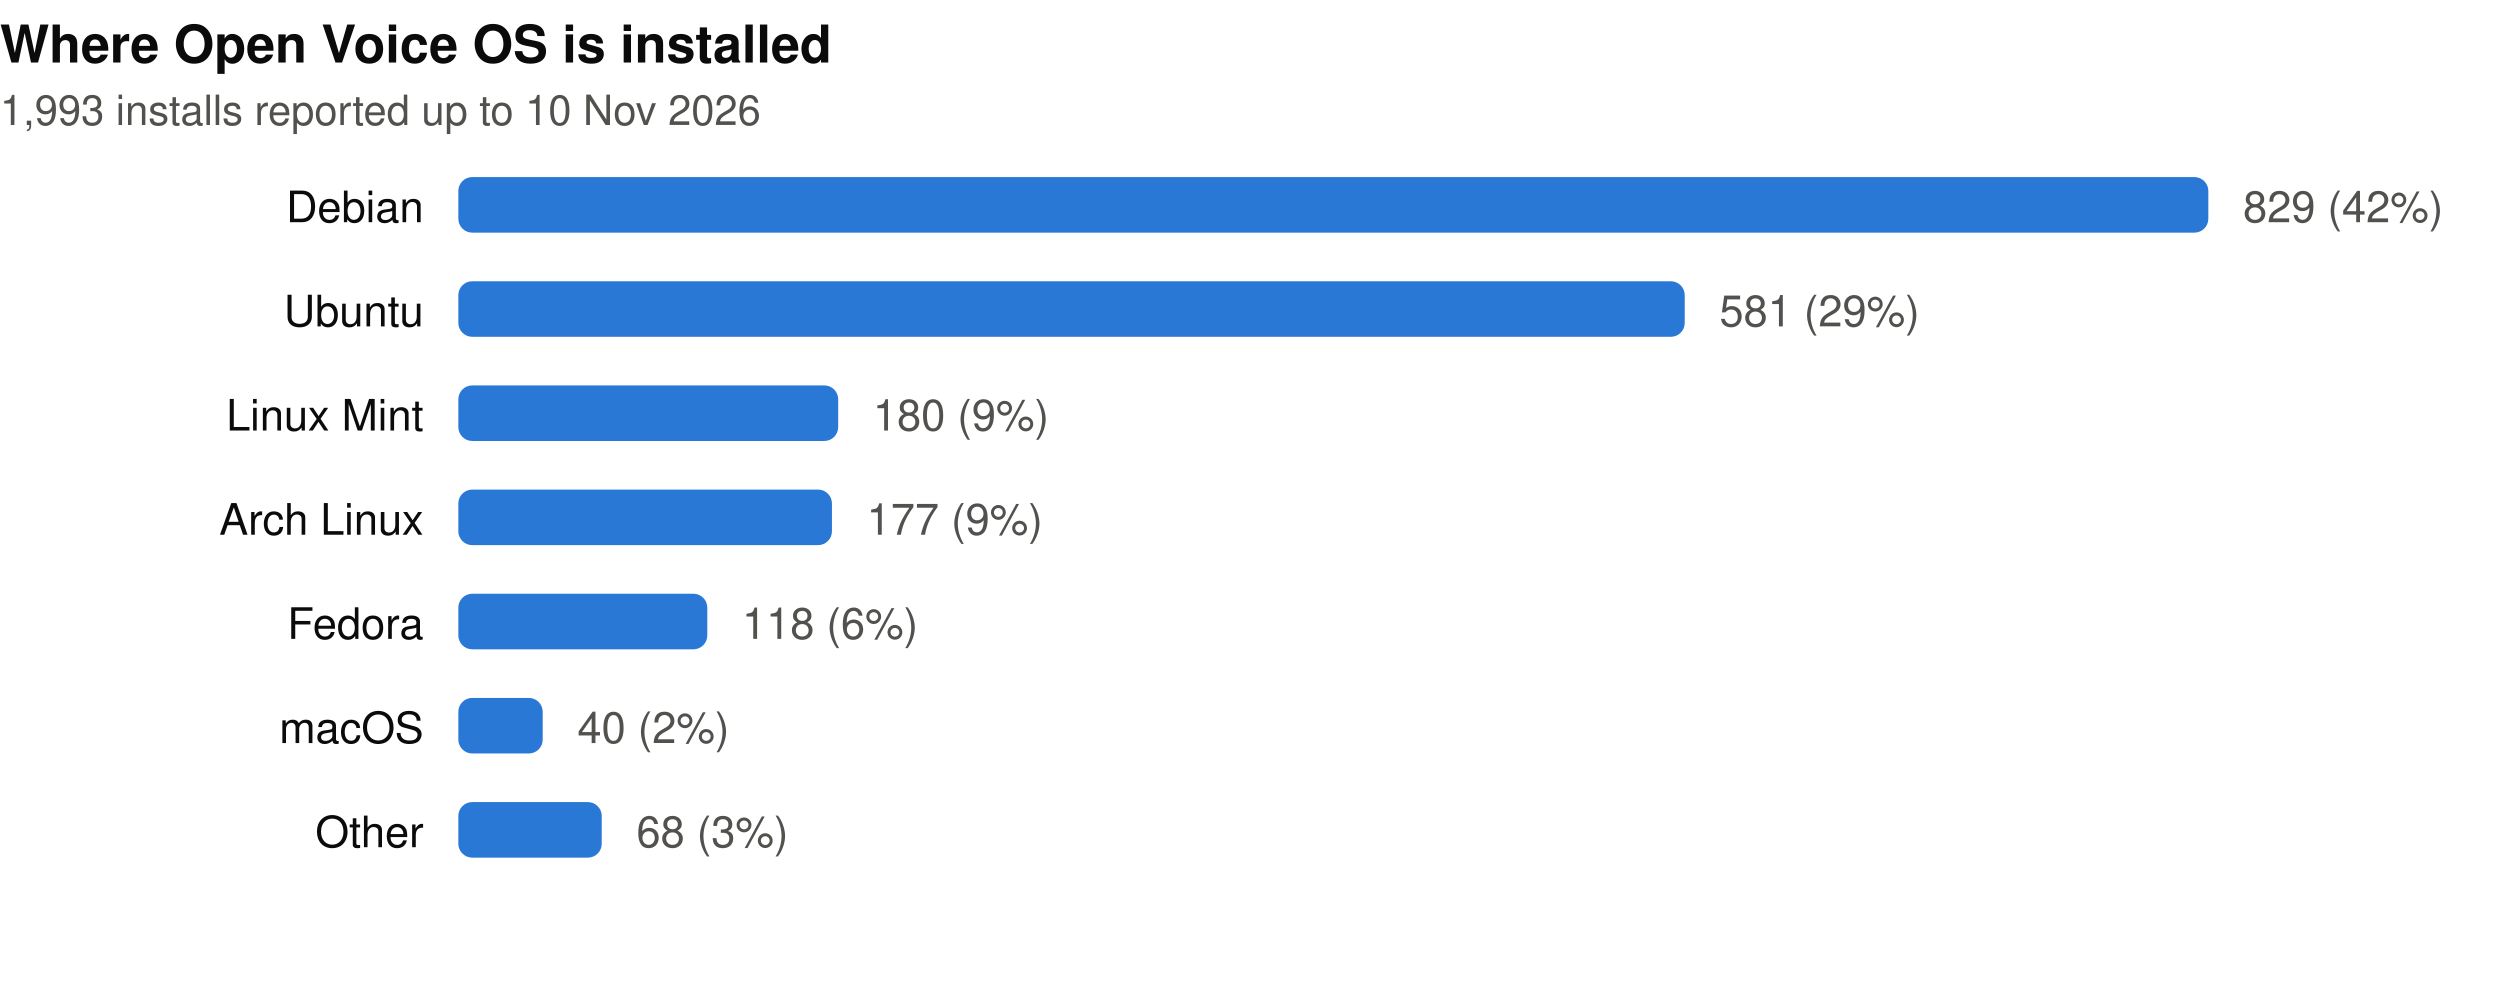
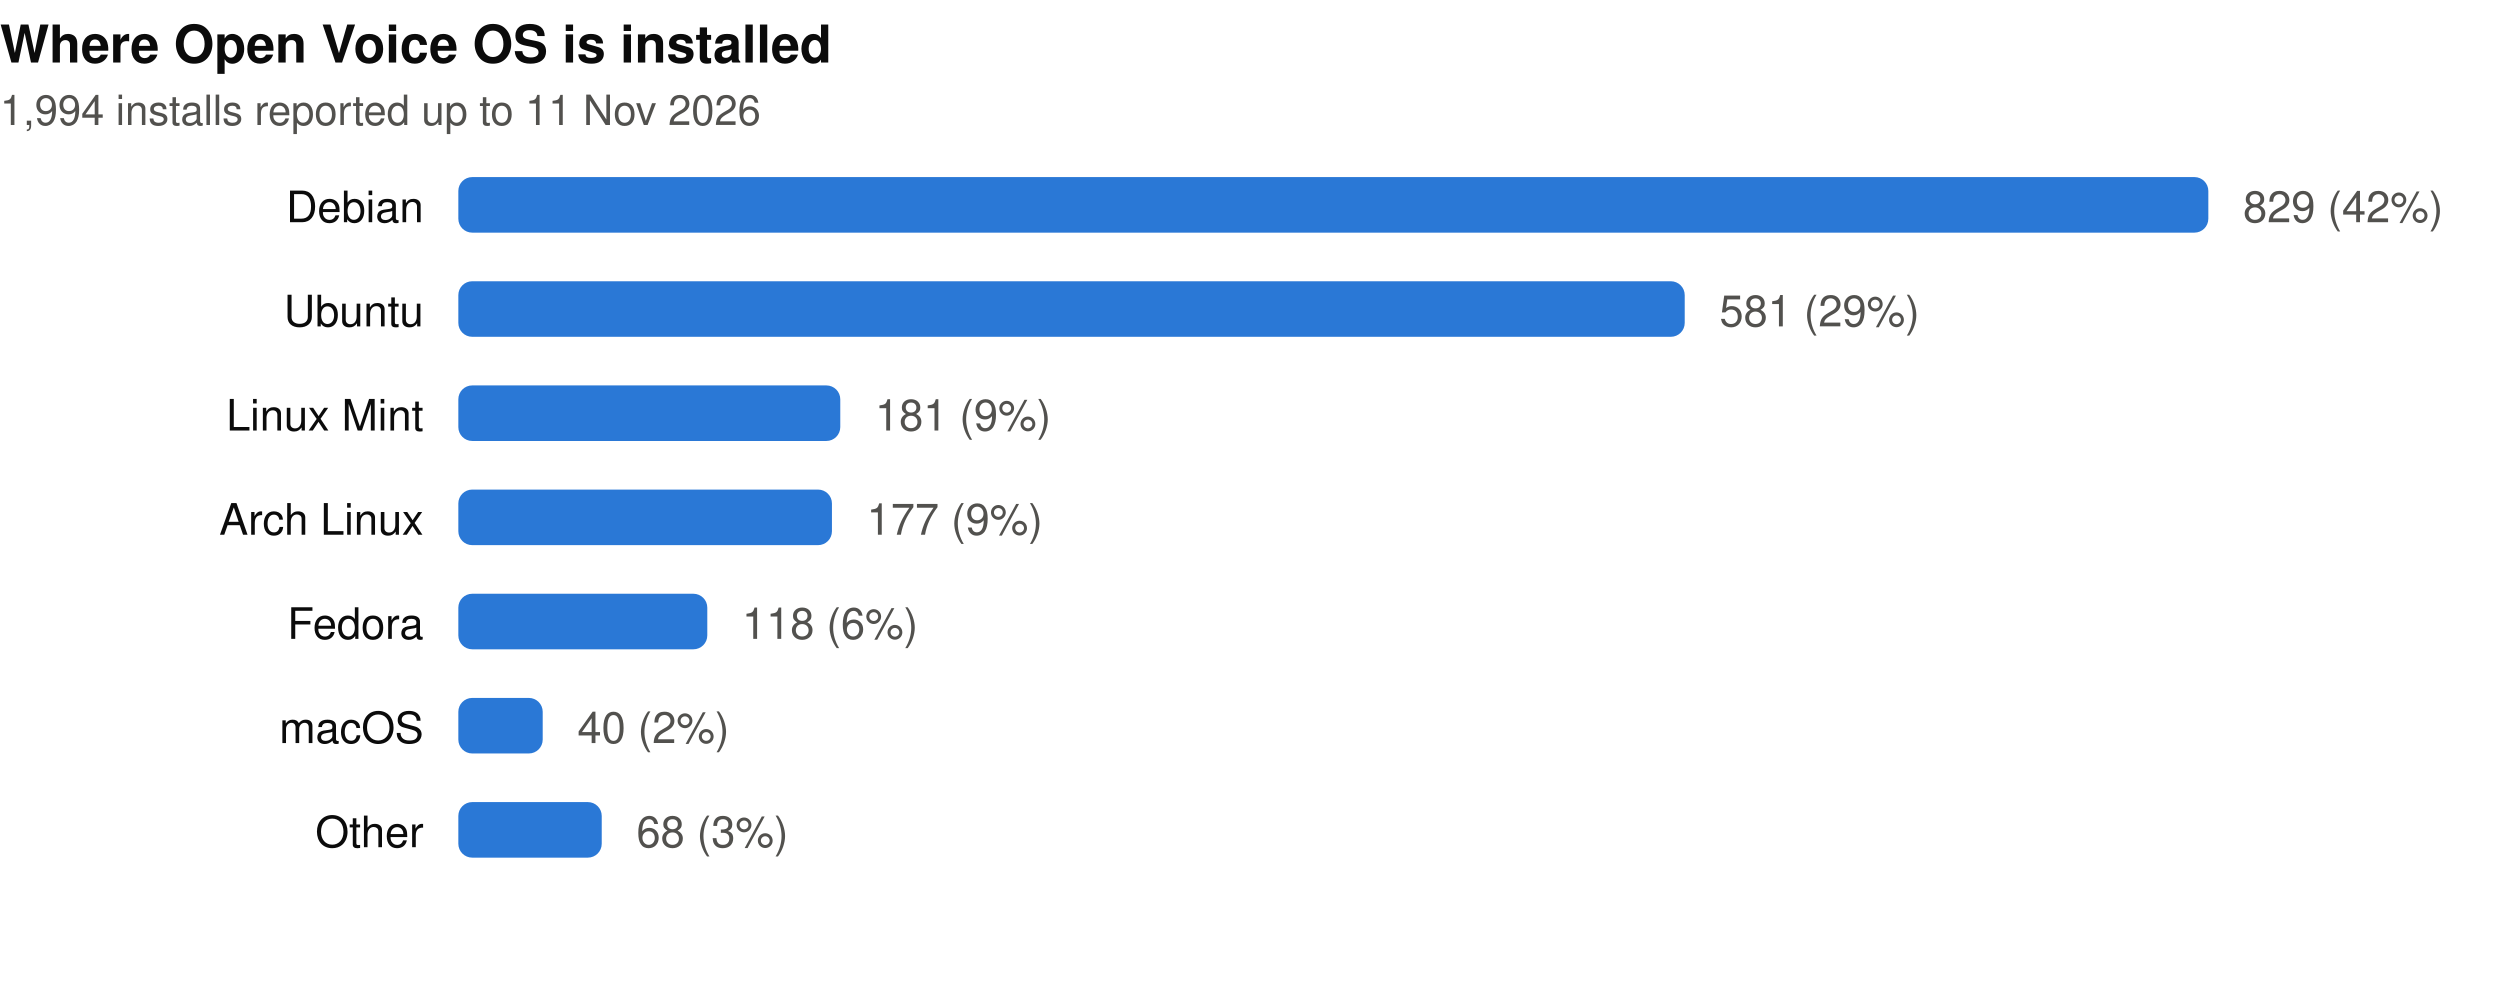
- <svg xmlns="http://www.w3.org/2000/svg" width="720" height="284" viewBox="0 0 720 284" role="img" aria-label="Where Open Voice OS is installed. 1,993 installs reported up to 10 Nov 2026">
+ <svg xmlns="http://www.w3.org/2000/svg" width="720" height="284" viewBox="0 0 720 284" role="img" aria-label="Where Open Voice OS is installed. 1,994 installs reported up to 11 Nov 2026">
  <text x="0" y="18" font-family="ui-sans-serif,-apple-system,BlinkMacSystemFont,'Segoe UI',Helvetica,Arial,sans-serif" font-size="15" font-weight="600" fill="#0b0b0b">Where Open Voice OS is installed</text>
-   <text x="0" y="36" font-family="ui-sans-serif,-apple-system,BlinkMacSystemFont,'Segoe UI',Helvetica,Arial,sans-serif" font-size="12" fill="#52514e">1,993 installs reported up to 10 Nov 2026</text>
+   <text x="0" y="36" font-family="ui-sans-serif,-apple-system,BlinkMacSystemFont,'Segoe UI',Helvetica,Arial,sans-serif" font-size="12" fill="#52514e">1,994 installs reported up to 11 Nov 2026</text>
  <text x="122" y="64.0" text-anchor="end" font-family="ui-sans-serif,-apple-system,BlinkMacSystemFont,'Segoe UI',Helvetica,Arial,sans-serif" font-size="12.5" fill="#0b0b0b">Debian</text>
  <rect x="132" y="51.0" width="504.0" height="16" rx="4" fill="#2a78d6" />
  <text x="646.0" y="64.0" font-family="ui-sans-serif,-apple-system,BlinkMacSystemFont,'Segoe UI',Helvetica,Arial,sans-serif" font-size="12.5" fill="#52514e">829 (42%)</text>
  <text x="122" y="94.0" text-anchor="end" font-family="ui-sans-serif,-apple-system,BlinkMacSystemFont,'Segoe UI',Helvetica,Arial,sans-serif" font-size="12.5" fill="#0b0b0b">Ubuntu</text>
  <rect x="132" y="81.0" width="353.2" height="16" rx="4" fill="#2a78d6" />
  <text x="495.2" y="94.0" font-family="ui-sans-serif,-apple-system,BlinkMacSystemFont,'Segoe UI',Helvetica,Arial,sans-serif" font-size="12.5" fill="#52514e">581 (29%)</text>
  <text x="122" y="124.0" text-anchor="end" font-family="ui-sans-serif,-apple-system,BlinkMacSystemFont,'Segoe UI',Helvetica,Arial,sans-serif" font-size="12.5" fill="#0b0b0b">Linux Mint</text>
-   <rect x="132" y="111.0" width="109.4" height="16" rx="4" fill="#2a78d6" />
-   <text x="251.4" y="124.0" font-family="ui-sans-serif,-apple-system,BlinkMacSystemFont,'Segoe UI',Helvetica,Arial,sans-serif" font-size="12.5" fill="#52514e">180 (9%)</text>
+   <rect x="132" y="111.0" width="110.0" height="16" rx="4" fill="#2a78d6" />
+   <text x="252.0" y="124.0" font-family="ui-sans-serif,-apple-system,BlinkMacSystemFont,'Segoe UI',Helvetica,Arial,sans-serif" font-size="12.5" fill="#52514e">181 (9%)</text>
  <text x="122" y="154.0" text-anchor="end" font-family="ui-sans-serif,-apple-system,BlinkMacSystemFont,'Segoe UI',Helvetica,Arial,sans-serif" font-size="12.5" fill="#0b0b0b">Arch Linux</text>
  <rect x="132" y="141.0" width="107.6" height="16" rx="4" fill="#2a78d6" />
  <text x="249.6" y="154.0" font-family="ui-sans-serif,-apple-system,BlinkMacSystemFont,'Segoe UI',Helvetica,Arial,sans-serif" font-size="12.5" fill="#52514e">177 (9%)</text>
  <text x="122" y="184.0" text-anchor="end" font-family="ui-sans-serif,-apple-system,BlinkMacSystemFont,'Segoe UI',Helvetica,Arial,sans-serif" font-size="12.5" fill="#0b0b0b">Fedora</text>
  <rect x="132" y="171.0" width="71.7" height="16" rx="4" fill="#2a78d6" />
  <text x="213.7" y="184.0" font-family="ui-sans-serif,-apple-system,BlinkMacSystemFont,'Segoe UI',Helvetica,Arial,sans-serif" font-size="12.5" fill="#52514e">118 (6%)</text>
  <text x="122" y="214.0" text-anchor="end" font-family="ui-sans-serif,-apple-system,BlinkMacSystemFont,'Segoe UI',Helvetica,Arial,sans-serif" font-size="12.5" fill="#0b0b0b">macOS</text>
  <rect x="132" y="201.0" width="24.3" height="16" rx="4" fill="#2a78d6" />
  <text x="166.3" y="214.0" font-family="ui-sans-serif,-apple-system,BlinkMacSystemFont,'Segoe UI',Helvetica,Arial,sans-serif" font-size="12.5" fill="#52514e">40 (2%)</text>
  <text x="122" y="244.0" text-anchor="end" font-family="ui-sans-serif,-apple-system,BlinkMacSystemFont,'Segoe UI',Helvetica,Arial,sans-serif" font-size="12.5" fill="#0b0b0b">Other</text>
  <rect x="132" y="231.0" width="41.3" height="16" rx="4" fill="#2a78d6" />
  <text x="183.3" y="244.0" font-family="ui-sans-serif,-apple-system,BlinkMacSystemFont,'Segoe UI',Helvetica,Arial,sans-serif" font-size="12.5" fill="#52514e">68 (3%)</text>
</svg>
